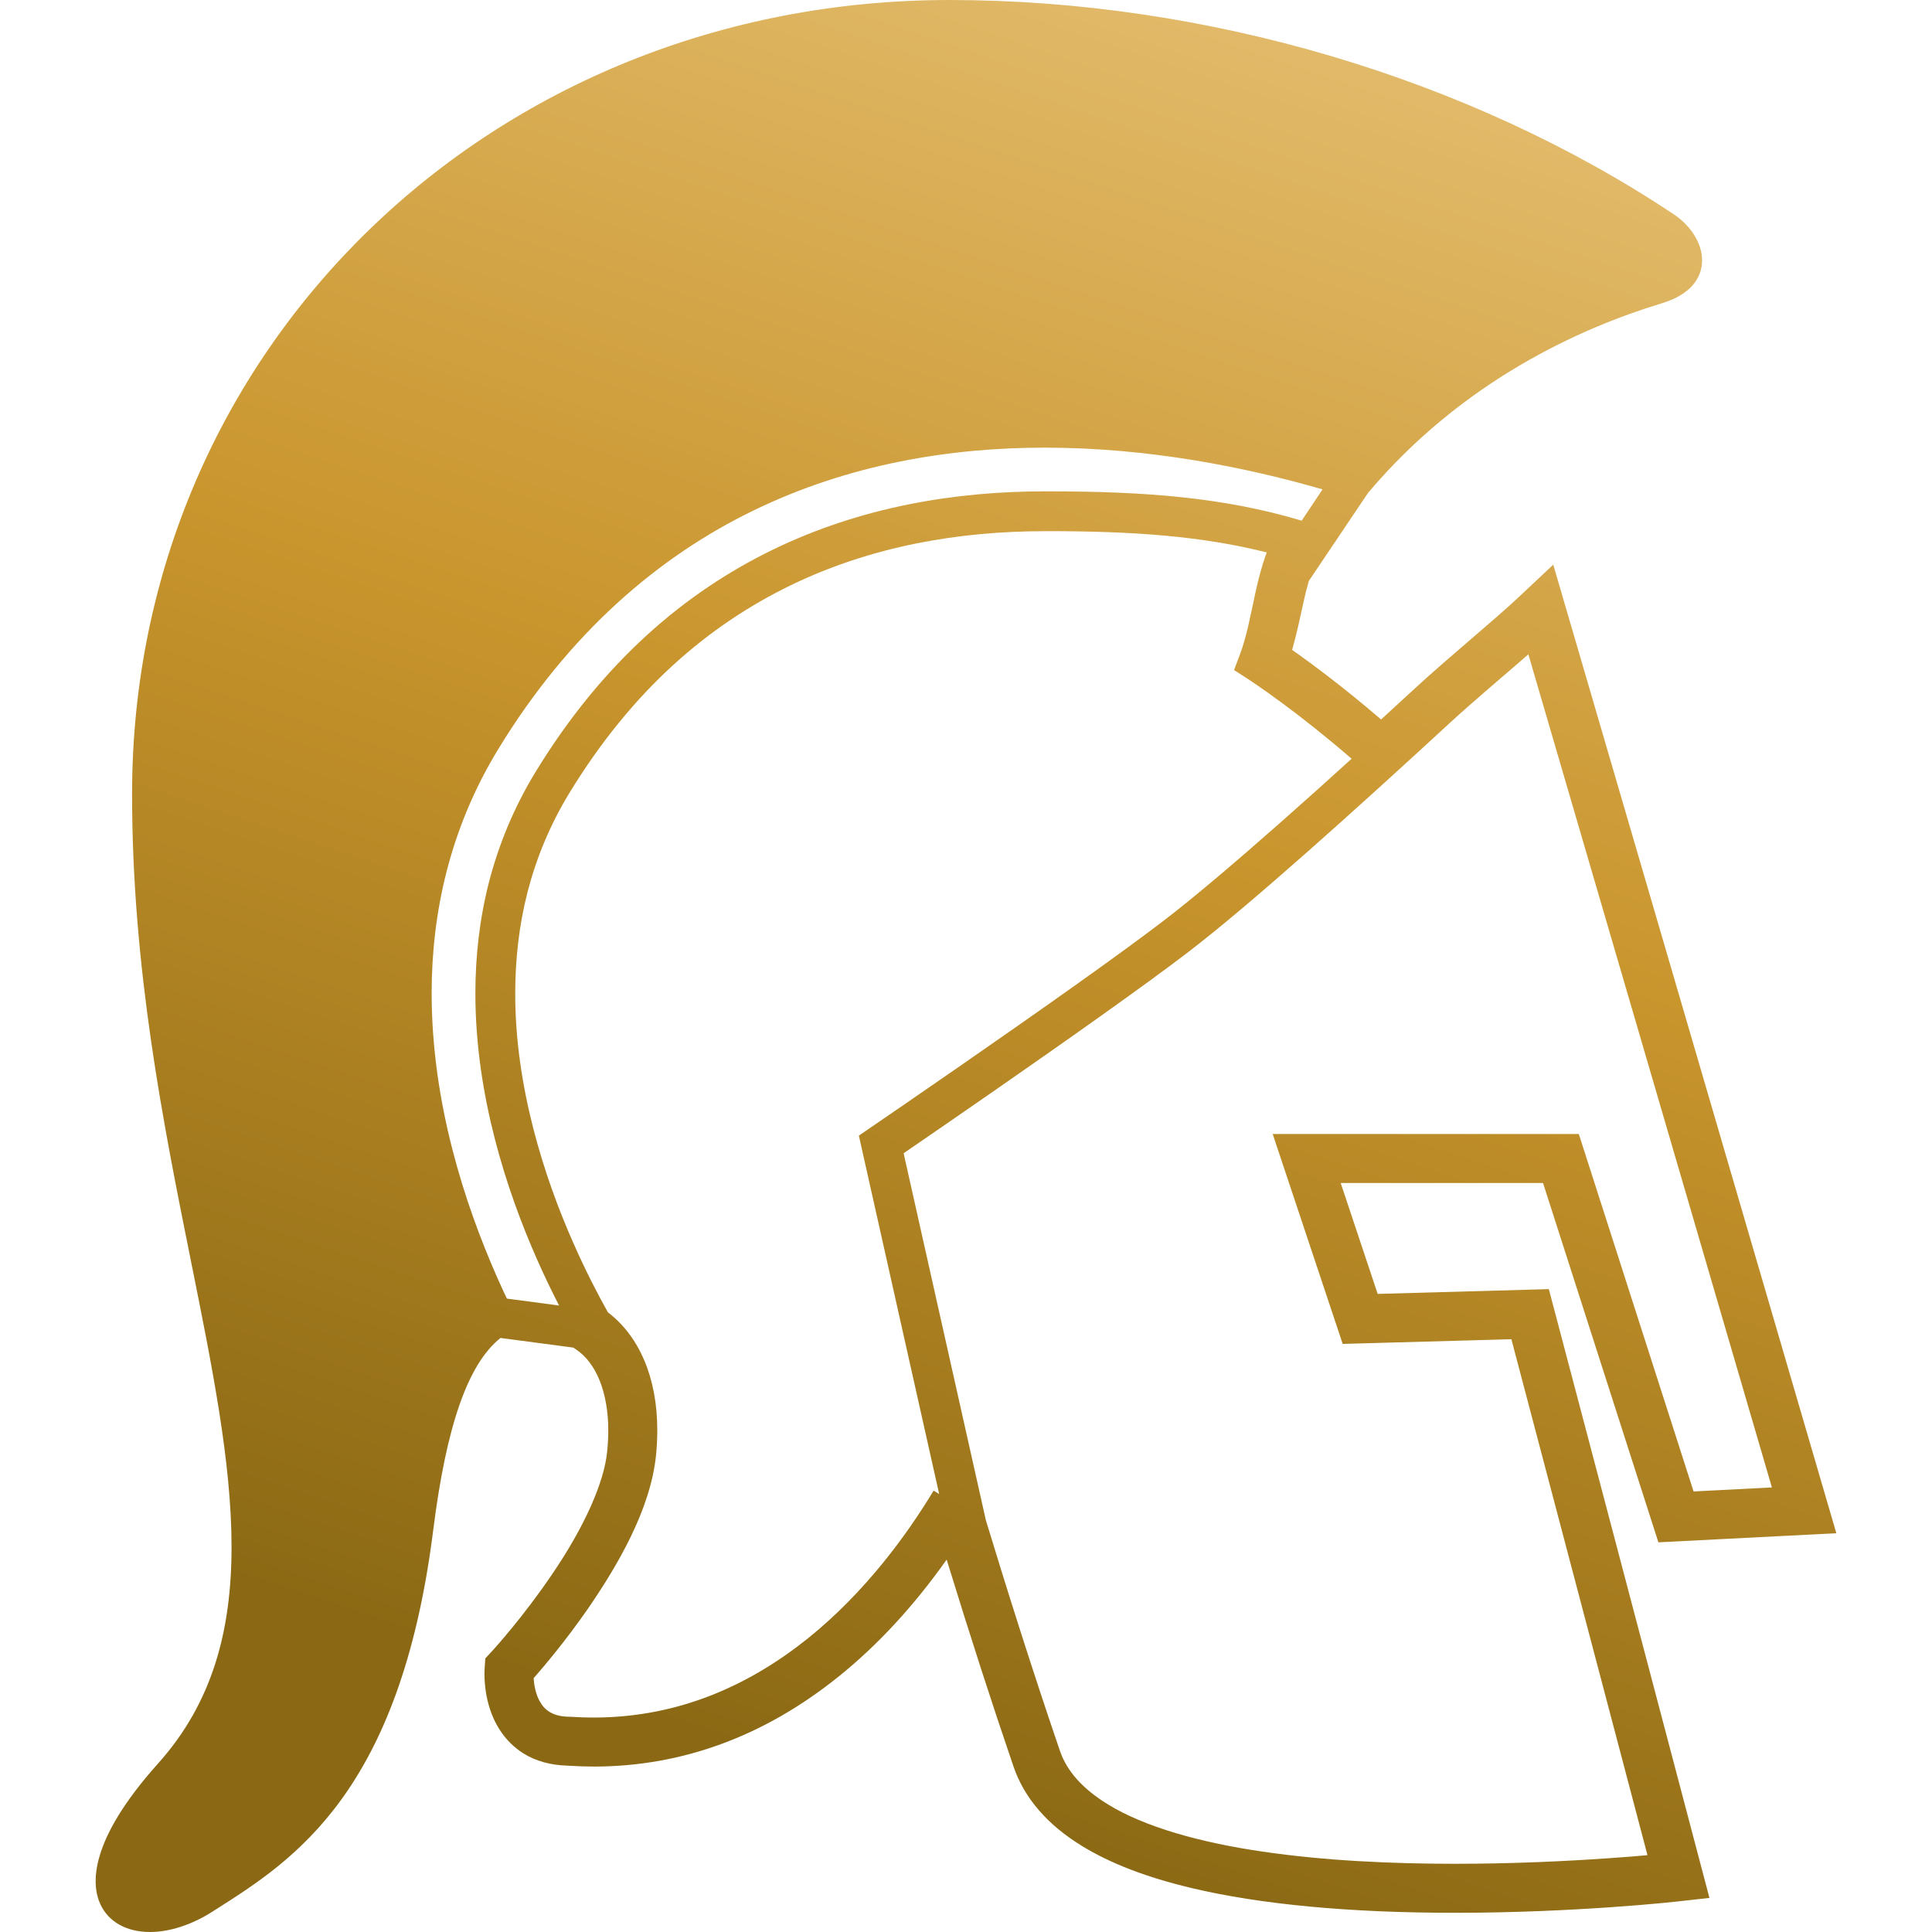
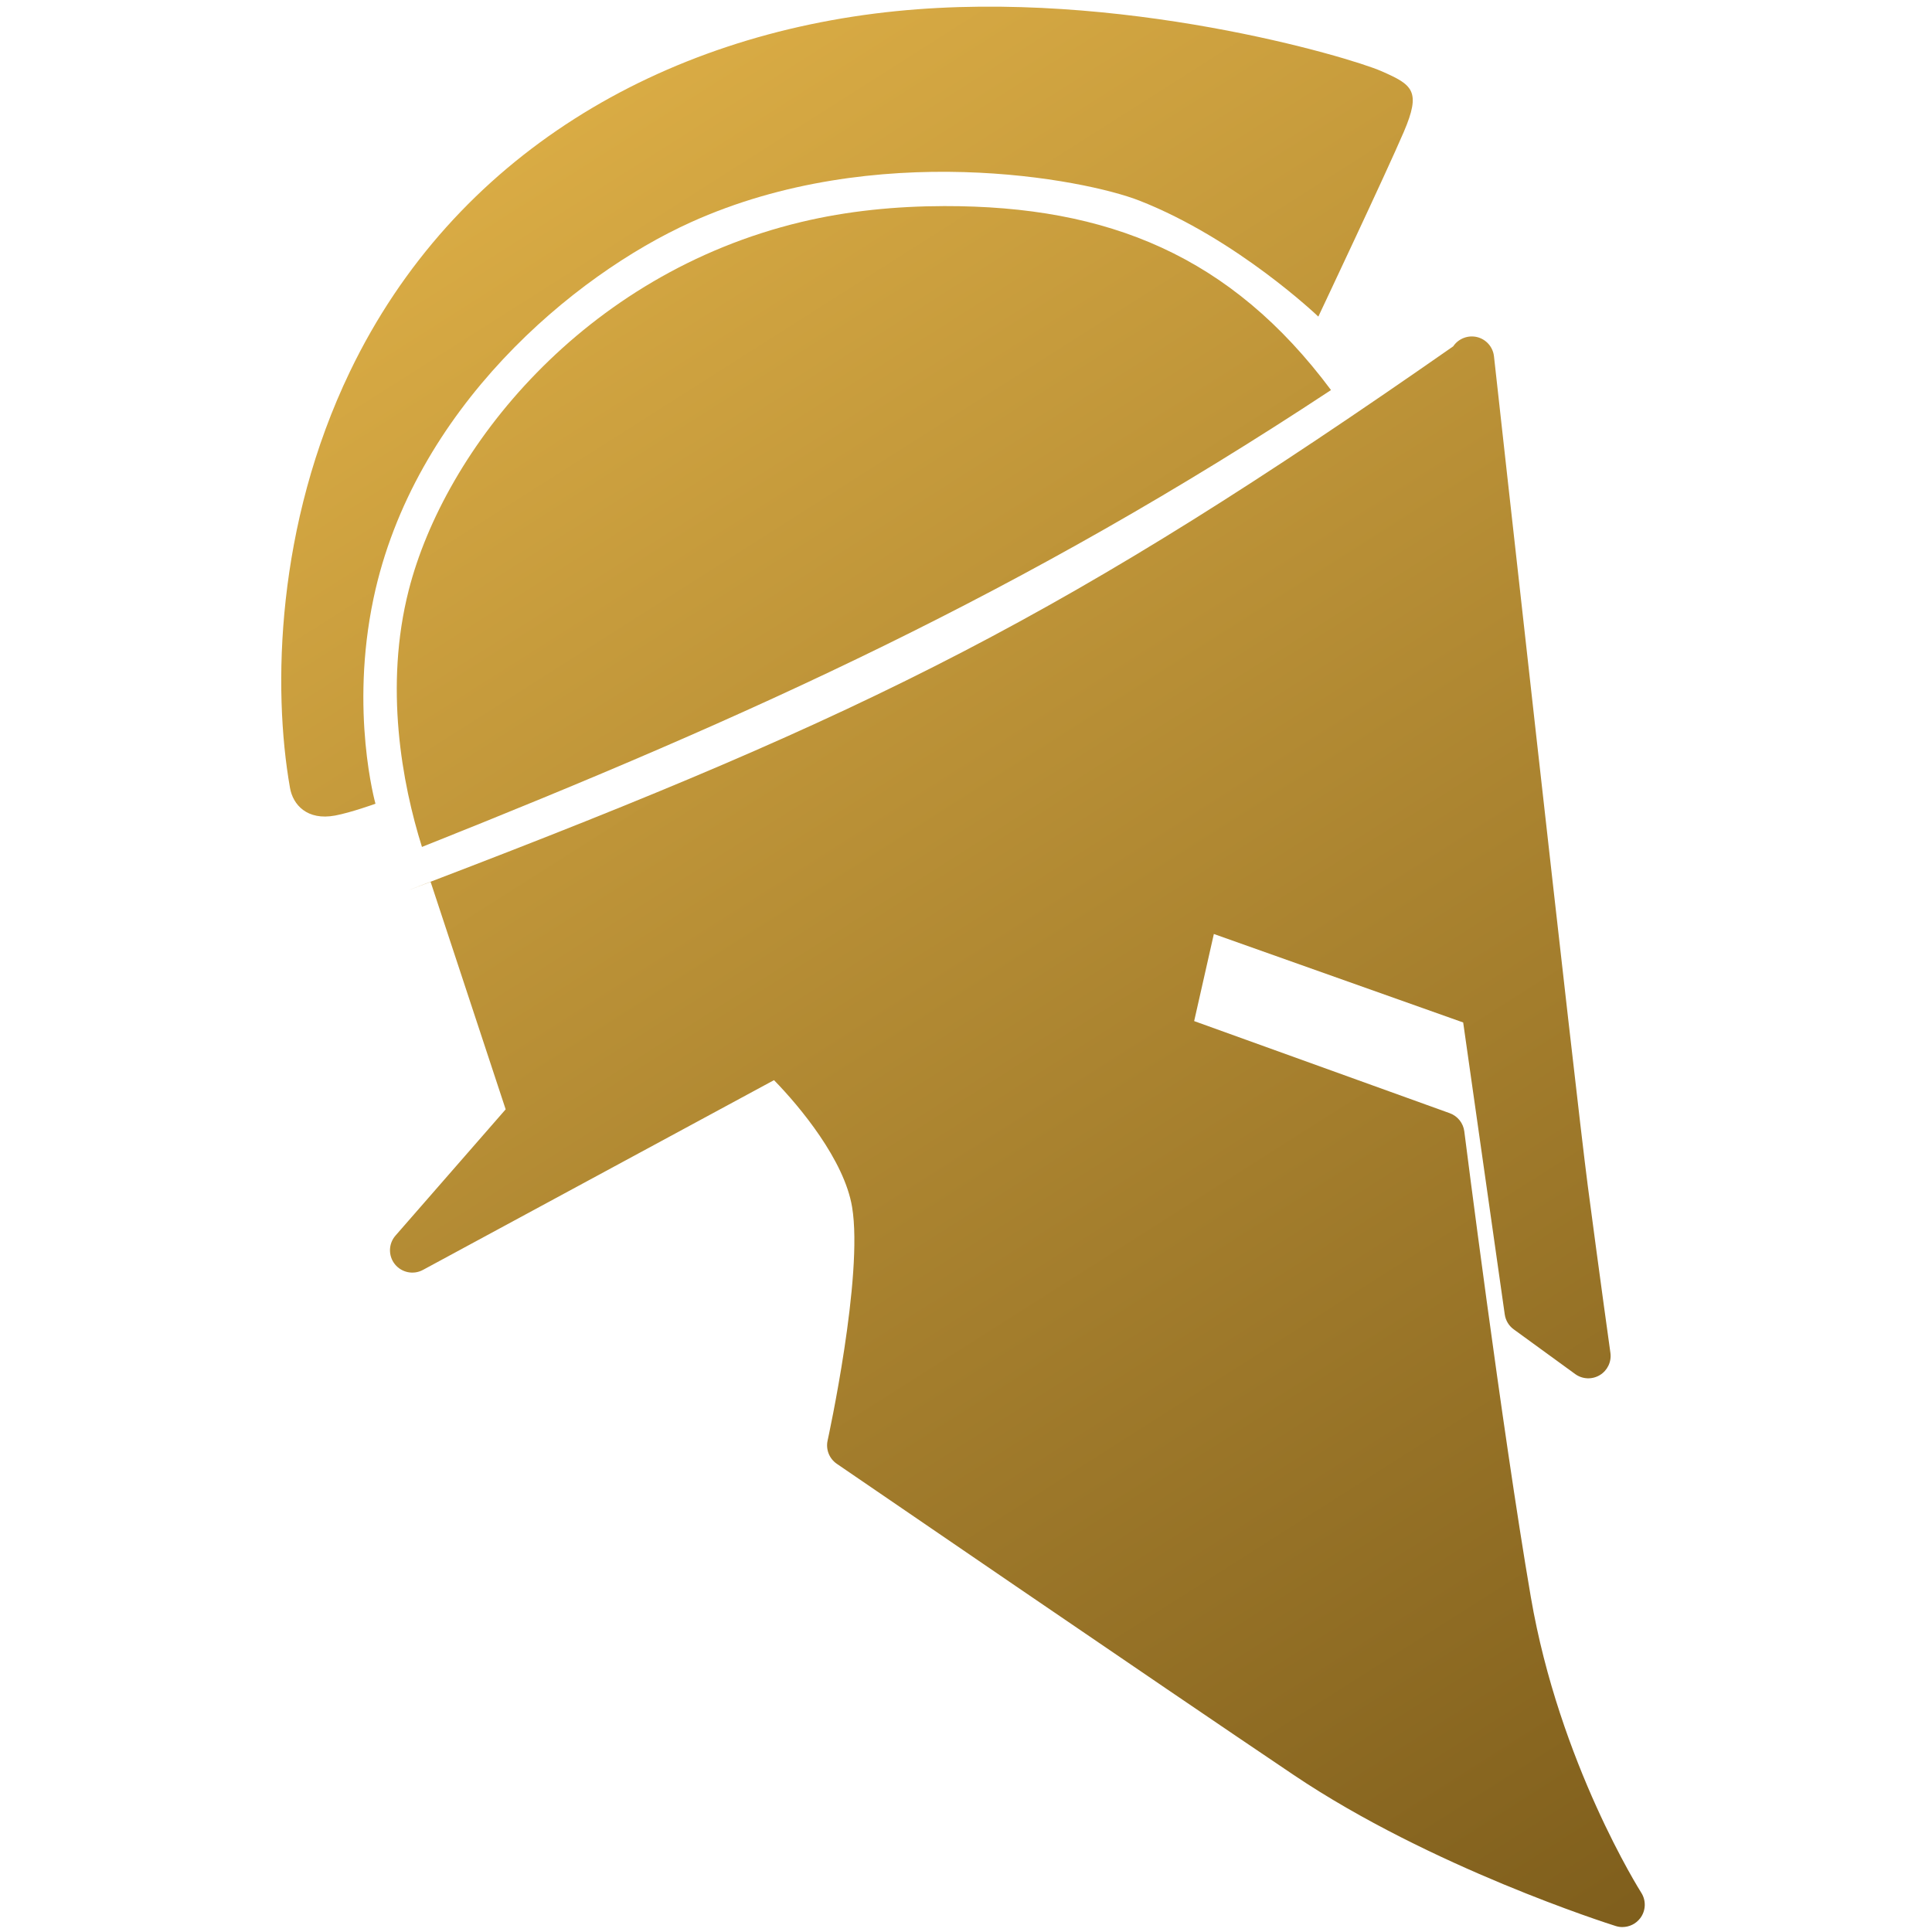
- <svg xmlns="http://www.w3.org/2000/svg" height="800px" width="800px" version="1.1" viewBox="0 0 512 512" xml:space="preserve">
-   <defs>
-     <linearGradient id="bronze" x1="0" y1="0" x2="0.3" y2="1">
-       <stop offset="0%" stop-color="#e8c47a" />
-       <stop offset="50%" stop-color="#c9952d" />
-       <stop offset="100%" stop-color="#8b6914" />
+ <svg xmlns="http://www.w3.org/2000/svg" xmlns:xlink="http://www.w3.org/1999/xlink" fill="#000000" height="800px" width="800px" version="1.1" id="Capa_1" viewBox="0 0 215.129 215.129" xml:space="preserve">
+   <defs id="defs1">
+     <linearGradient id="linearGradient25">
+       <stop style="stop-color:#7a5a1a;stop-opacity:1;" offset="0" id="stop25" />
+       <stop style="stop-color:#e8b84b;stop-opacity:1;" offset="1" id="stop26" />
    </linearGradient>
+     <linearGradient xlink:href="#linearGradient25" id="linearGradient13" x1="168.662" y1="199.011" x2="45.524" y2="5.224" gradientUnits="userSpaceOnUse" gradientTransform="matrix(1.243437,0,0,1.243437,-20.74689,-21.61501)" />
+     <linearGradient xlink:href="#linearGradient25" id="linearGradient14" x1="168.662" y1="199.011" x2="45.524" y2="5.224" gradientUnits="userSpaceOnUse" gradientTransform="matrix(1.243437,0,0,1.243437,-20.74689,-21.61501)" />
+     <linearGradient xlink:href="#linearGradient25" id="linearGradient26" x1="168.662" y1="199.011" x2="45.524" y2="5.224" gradientUnits="userSpaceOnUse" gradientTransform="matrix(1.243437,0,0,1.243437,-20.74689,-21.61501)" />
  </defs>
-   <g transform="translate(512,0) scale(-1,1)">
-     <path fill="url(#bronze)" d="M470.133,467.371c-29.026-32.38-20.059-76.93-8.706-133.326c7.294-36.281,15.572-77.406,15.572-123.63   C476.999,92.422,381.833,0,260.336,0C192.42,0,122.412,20.74,68.267,56.91c-4.186,2.791-8.047,8.072-7.23,13.558   c0.468,3.204,2.695,7.516,10.6,9.919c21.708,6.581,52.868,20.662,77.795,50.204l15.714,23.365c0.547,1.888,1.047,3.909,1.515,6.074   c0.832,3.861,1.736,8.016,2.902,12.202c-4.956,3.481-13.471,9.76-23.564,18.434l-9.149-8.396   c-4.559-4.202-9.776-8.69-14.707-12.916c-4.789-4.115-9.292-7.984-12.607-11.107l-9.165-8.603L25.35,406.321l47.159,2.41   l30.572-95.222h53.621l-9.8,29.391l-45.36-1.268l-42.56,161.33l8.832,0.991c0.238,0.024,26.767,2.958,58.64,2.958   c27.988-0.008,51.456-2.212,69.755-6.557c11.948-2.846,21.455-6.494,29.05-11.148c9.182-5.622,15.286-12.694,18.14-21.026   c5.598-16.357,11.56-34.791,17.728-54.866c8.674,12.265,18.283,22.675,28.606,30.968c19.671,15.842,41.498,23.873,64.911,23.873   c2.109,0,4.242-0.071,6.795-0.222l0.245-0.024c4.393-0.111,8.381-1.221,11.576-3.227c5.32-3.322,7.802-8.317,8.952-11.917   c0.919-2.878,1.388-5.954,1.403-9.22l-0.04-1.348l-0.19-2.704l-2.117-2.292c-0.333-0.364-8.166-8.99-15.762-20.272   c-8.412-12.376-13.669-24.182-14.422-32.396c-0.191-1.919-0.286-3.742-0.286-5.454c0.024-10.014,3.124-17.824,8.515-21.439   l0.77-0.515l19.282-2.554c8.65,6.938,14.334,23.199,17.839,51.012c8.754,69.414,37.01,87.372,57.648,100.478l0.912,0.579   c5.432,3.457,11.283,5.359,16.484,5.359c6.279,0,11.1-2.735,13.225-7.508C487.702,499.505,488.67,488.048,470.133,467.371z    M250.734,402.88c-5.304,17.442-12.202,39.404-19.623,61.105c-1.863,5.439-6.073,10.101-12.638,14.145   c-9.799,6.049-24.594,10.164-41.022,12.558c-16.412,2.427-34.458,3.236-50.997,3.236c-15.667,0-29.986-0.722-40.372-1.444   c-4.321-0.301-7.913-0.586-10.68-0.84l36.067-136.735l44.701,1.244l18.552-55.626H93.599l-30.414,94.73l-20.756-1.07   l64.538-220.778c6.652,5.812,14.652,12.48,21.074,18.418c12.115,11.163,25.236,23.112,37.383,33.839   c12.154,10.728,23.27,20.209,31.746,26.696c6.018,4.606,14.145,10.505,23.024,16.824c18.862,13.431,40.959,28.638,52.337,36.44   L250.734,402.88z M359.99,329.564c-3.219,7.302-6.43,13.463-9.095,18.22c-8.206,6.216-13.105,17.236-13.082,31.286   c0,2.172,0.111,4.424,0.349,6.746c1.514,14.288,10.092,28.963,18.084,40.587c5.994,8.626,11.758,15.397,14.343,18.339   c-0.111,1.625-0.508,4.115-1.562,6.002c-0.658,1.221-1.474,2.188-2.632,2.91c-1.173,0.714-2.79,1.301-5.494,1.308h-0.166   l-0.167,0.016c-2.014,0.126-3.988,0.19-5.922,0.19c-23.017-0.016-41.728-8.943-56.768-21.003   c-15.001-12.052-26.125-27.25-33.292-39.127l-1.475,0.888l21.28-94.976l-2.95-2.022c-10.116-6.914-34.663-23.778-55.127-38.343   c-8.824-6.287-16.895-12.147-22.731-16.618c-8.087-6.185-19.116-15.572-31.174-26.22c-6.034-5.328-12.322-10.966-18.601-16.674   c7.002-6.05,13.352-11.022,18.172-14.581c2.926-2.164,5.297-3.83,6.922-4.948c0.817-0.564,1.443-0.975,1.863-1.261l0.61-0.396   l3.591-2.315l-1.506-3.988c-1.808-4.742-2.855-10.473-4.108-16.301c-0.8-3.639-1.712-7.318-3.052-10.886   c17.212-4.329,35.258-5.638,58.186-5.638l0.524,0.008h0.048c22.707,0,46.001,3.933,67.551,14.414   c21.565,10.513,41.649,27.417,58.449,54.881c5.264,8.642,8.841,17.451,11.147,26.37c2.276,8.896,3.251,17.903,3.251,26.846v0.15   C375.474,287.908,367.831,311.908,359.99,329.564z M380.247,338.524c-0.865,1.951-1.72,3.822-2.577,5.622l-13.835,1.832   c1.863-3.624,3.83-7.658,5.811-12.147c8.206-18.537,16.349-43.742,16.372-70.397v-0.095v-0.055c0-9.712-1.07-19.615-3.592-29.47   c-2.553-9.864-6.525-19.686-12.36-29.249c-17.721-29.042-39.532-47.555-62.842-58.877c-23.31-11.33-48.221-15.469-72.102-15.477   h-0.635c-25.966,0-46.667,1.602-67.13,7.676l-0.317,0.095l-5.526-8.293c20.685-5.978,46.254-11.037,73.545-11.06   c25.228,0,51.963,4.369,77.224,16.642c25.26,12.242,48.903,32.459,67.678,63.262c6.454,10.576,10.878,21.494,13.677,32.396   c2.798,10.902,3.972,21.788,3.972,32.356C397.578,292.341,388.857,319.004,380.247,338.524z" />
-   </g>
+   <path style="display:inline;fill:url(#linearGradient13);fill-opacity:1;stroke-width:1.243" d="M 105.149,22.948 C 99.752,22.958 94.392,23.482 89.212,24.721 64.903,30.539 49.52,50.046 45.514,65.71 42.772,76.434 44.762,87.228 46.985,94.306 83.67,79.69 113.927,66.053 148.208,43.433 137.076,28.493 123.415,22.918 105.149,22.948 Z" id="path1-2" />
+   <path id="path1-3" style="display:inline;fill:url(#linearGradient14);fill-opacity:1;stroke-width:1.243" d="m 180.655,214.579 c -0.249,0 -0.5,-0.037 -0.746,-0.116 -0.834,-0.262 -20.594,-6.552 -35.84,-16.809 -14.961,-10.063 -50.533,-34.415 -50.891,-34.66 -0.837,-0.573 -1.242,-1.597 -1.023,-2.588 0.04,-0.182 4.006,-18.325 2.726,-26.004 -0.868,-5.209 -5.784,-11.15 -8.695,-14.127 l -39.091,21.131 c -1.058,0.572 -2.374,0.303 -3.126,-0.635 -0.751,-0.94 -0.721,-2.282 0.07,-3.188 l 12.267,-14.057 -8.356,-25.328 c -0.001,-0.006 -5.394,2.044 -0.005,-0.016 49.299,-18.847 70.846,-29.584 113.871,-59.618 0.582,-0.865 1.646,-1.273 2.658,-1.031 1.013,0.249 1.766,1.103 1.881,2.141 0.089,0.818 9.087,82.041 10.442,92.346 1.373,10.435 2.523,18.618 2.523,18.623 0.138,0.989 -0.327,1.965 -1.183,2.478 -0.854,0.512 -1.935,0.469 -2.743,-0.122 l -6.839,-4.974 c -0.545,-0.395 -0.904,-0.995 -1,-1.66 l -4.629,-32.513 -27.763,-9.852 -2.193,9.698 28.456,10.255 c 0.88,0.317 1.508,1.102 1.625,2.029 0.041,0.327 4.156,32.89 7.41,51.864 3.168,18.489 12.202,32.761 12.291,32.903 0.565,0.882 0.517,2.022 -0.119,2.852 -0.481,0.625 -1.216,0.976 -1.977,0.976 z" />
+   <path style="display:inline;fill:url(#linearGradient26);fill-opacity:1;stroke-width:0.334" d="m 146.796,35.253 c 0,0 7.546,-15.967 9.514,-20.56 1.969,-4.593 0.984,-5.249 -2.515,-6.78 C 150.295,6.382 124.675,-1.27 99.77,1.242 73.742,3.866 50.578,17.221 38.965,41.377 30.763,58.438 30.325,76.592 32.294,87.747 c 0.325,1.84 1.884,3.652 5.031,3.062 1.75,-0.328 4.484,-1.312 4.484,-1.312 0,0 -2.884,-10.232 -0.219,-22.857 4.458,-21.117 22.245,-35.972 35.324,-41.886 20.56,-9.296 43.854,-4.812 49.978,-2.406 10.889,4.278 19.904,12.905 19.904,12.905 z" id="path2" />
</svg>
